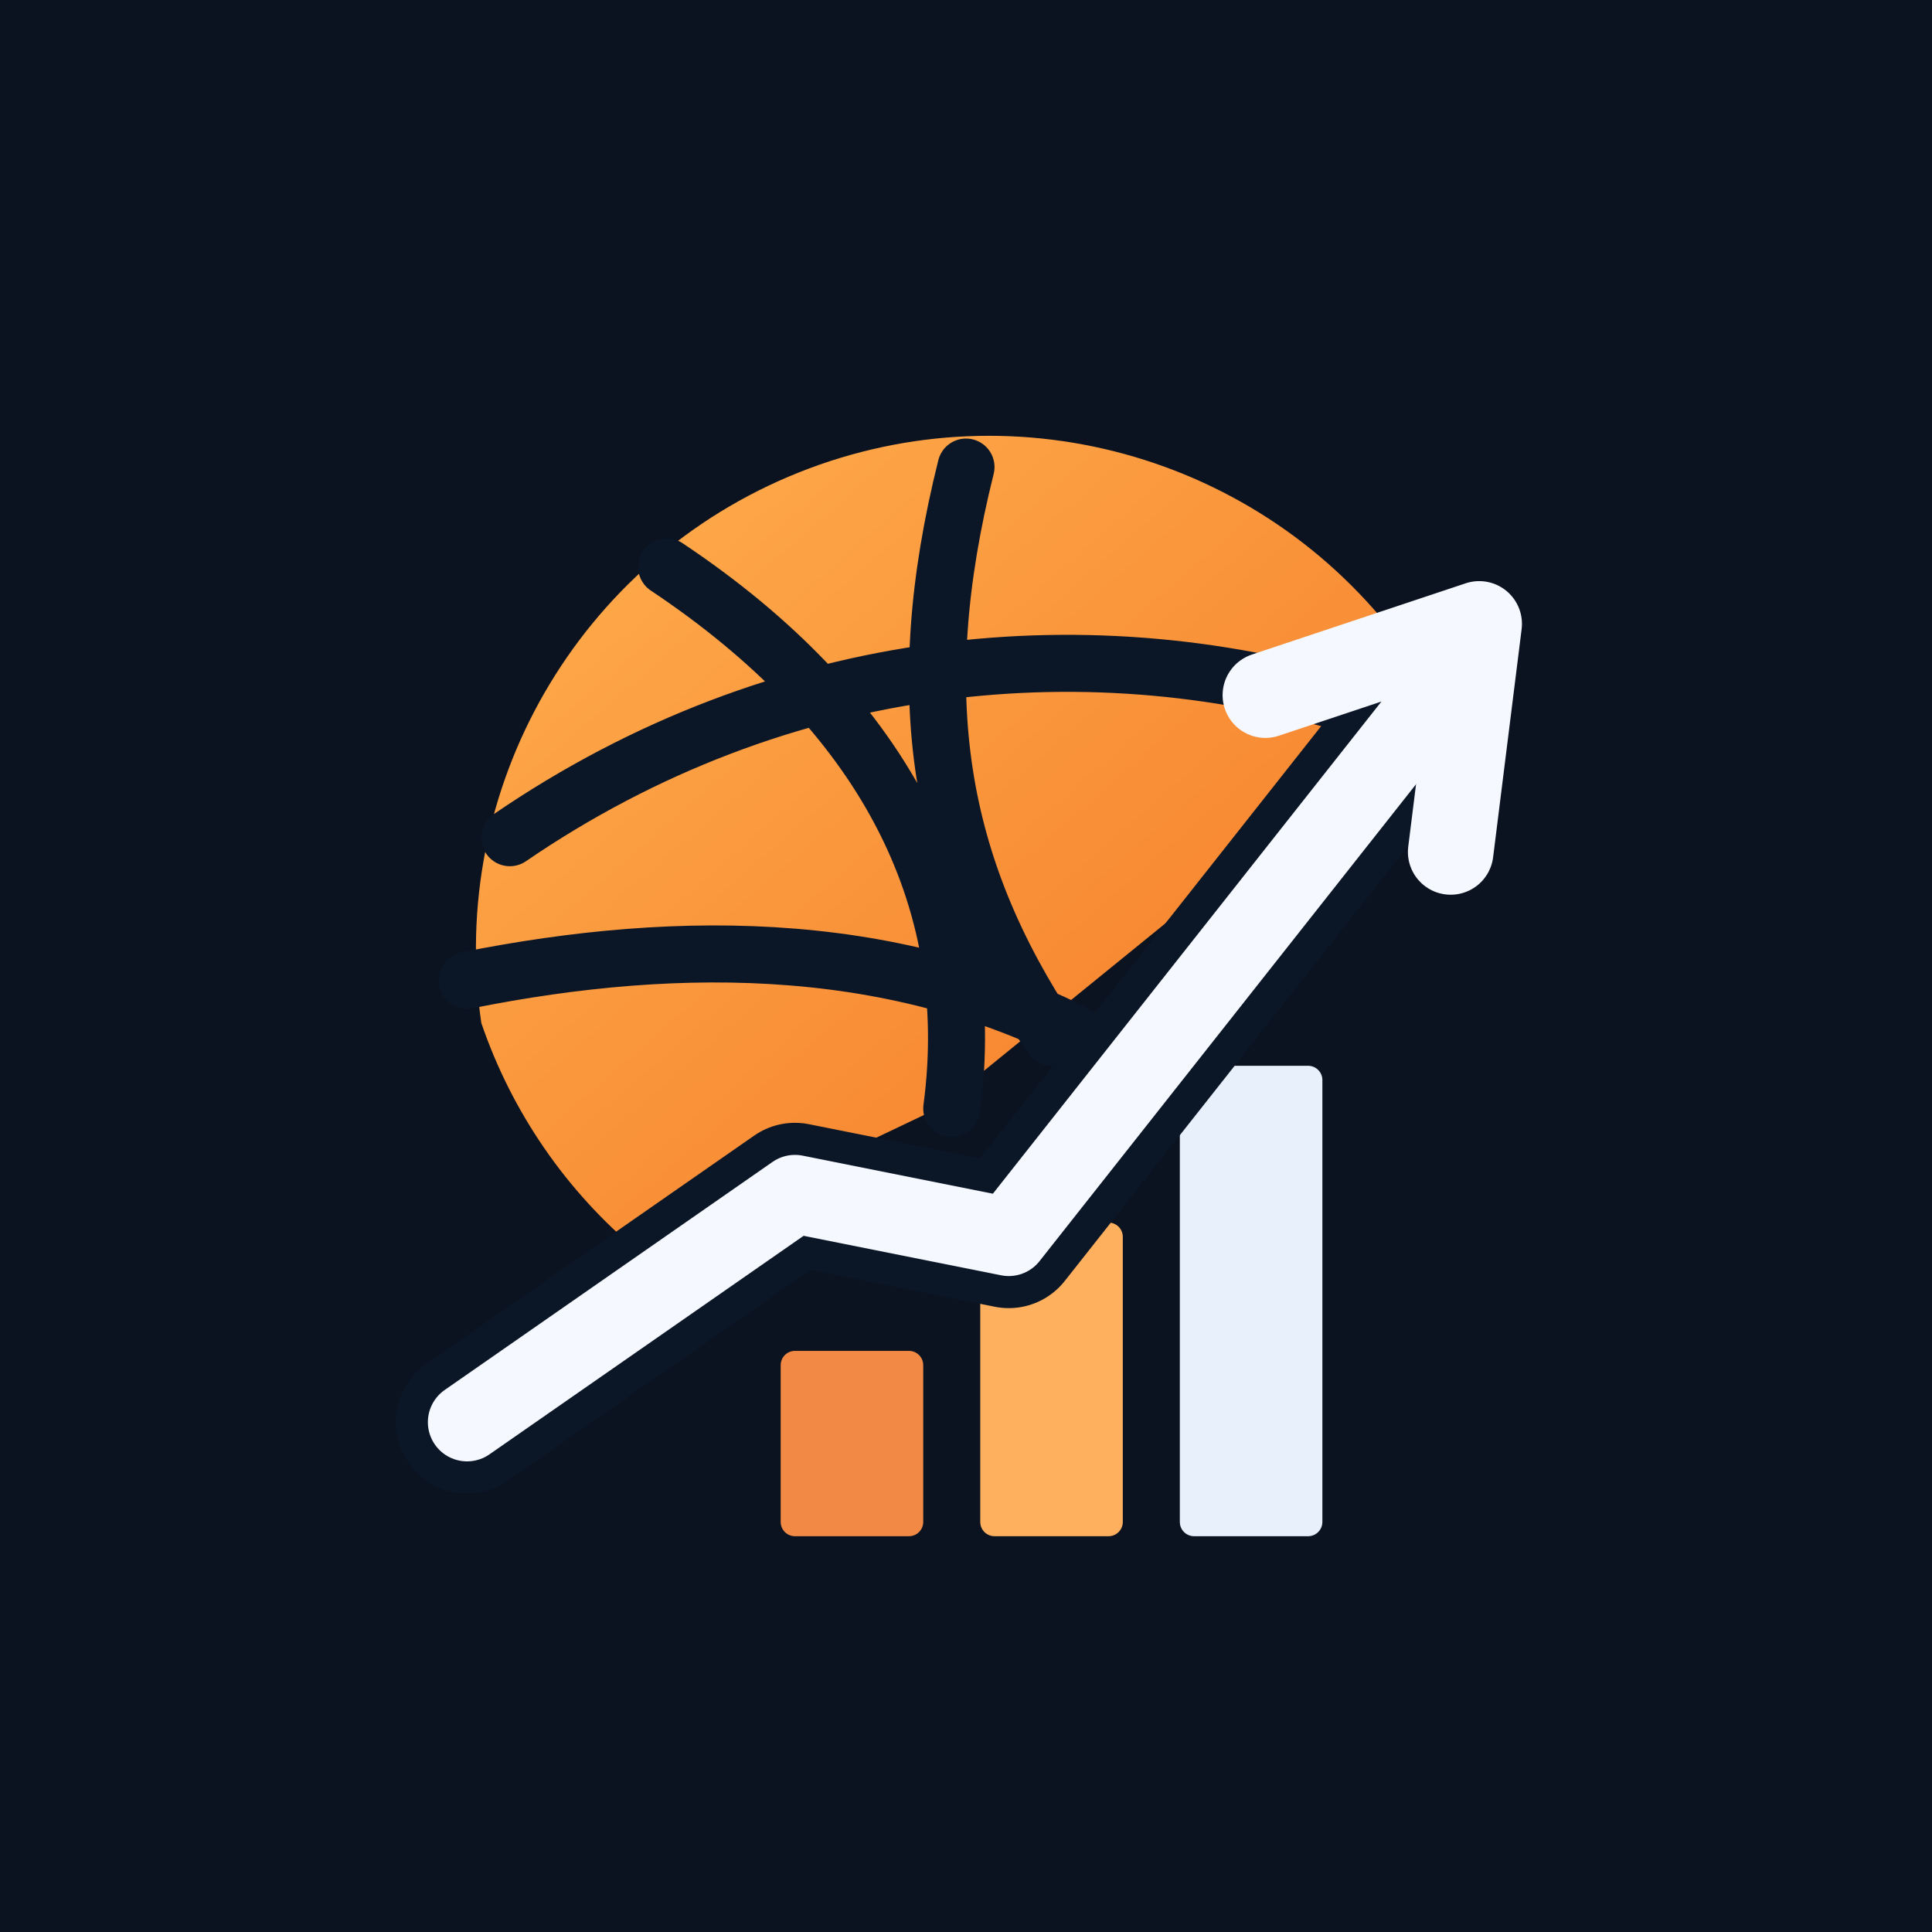
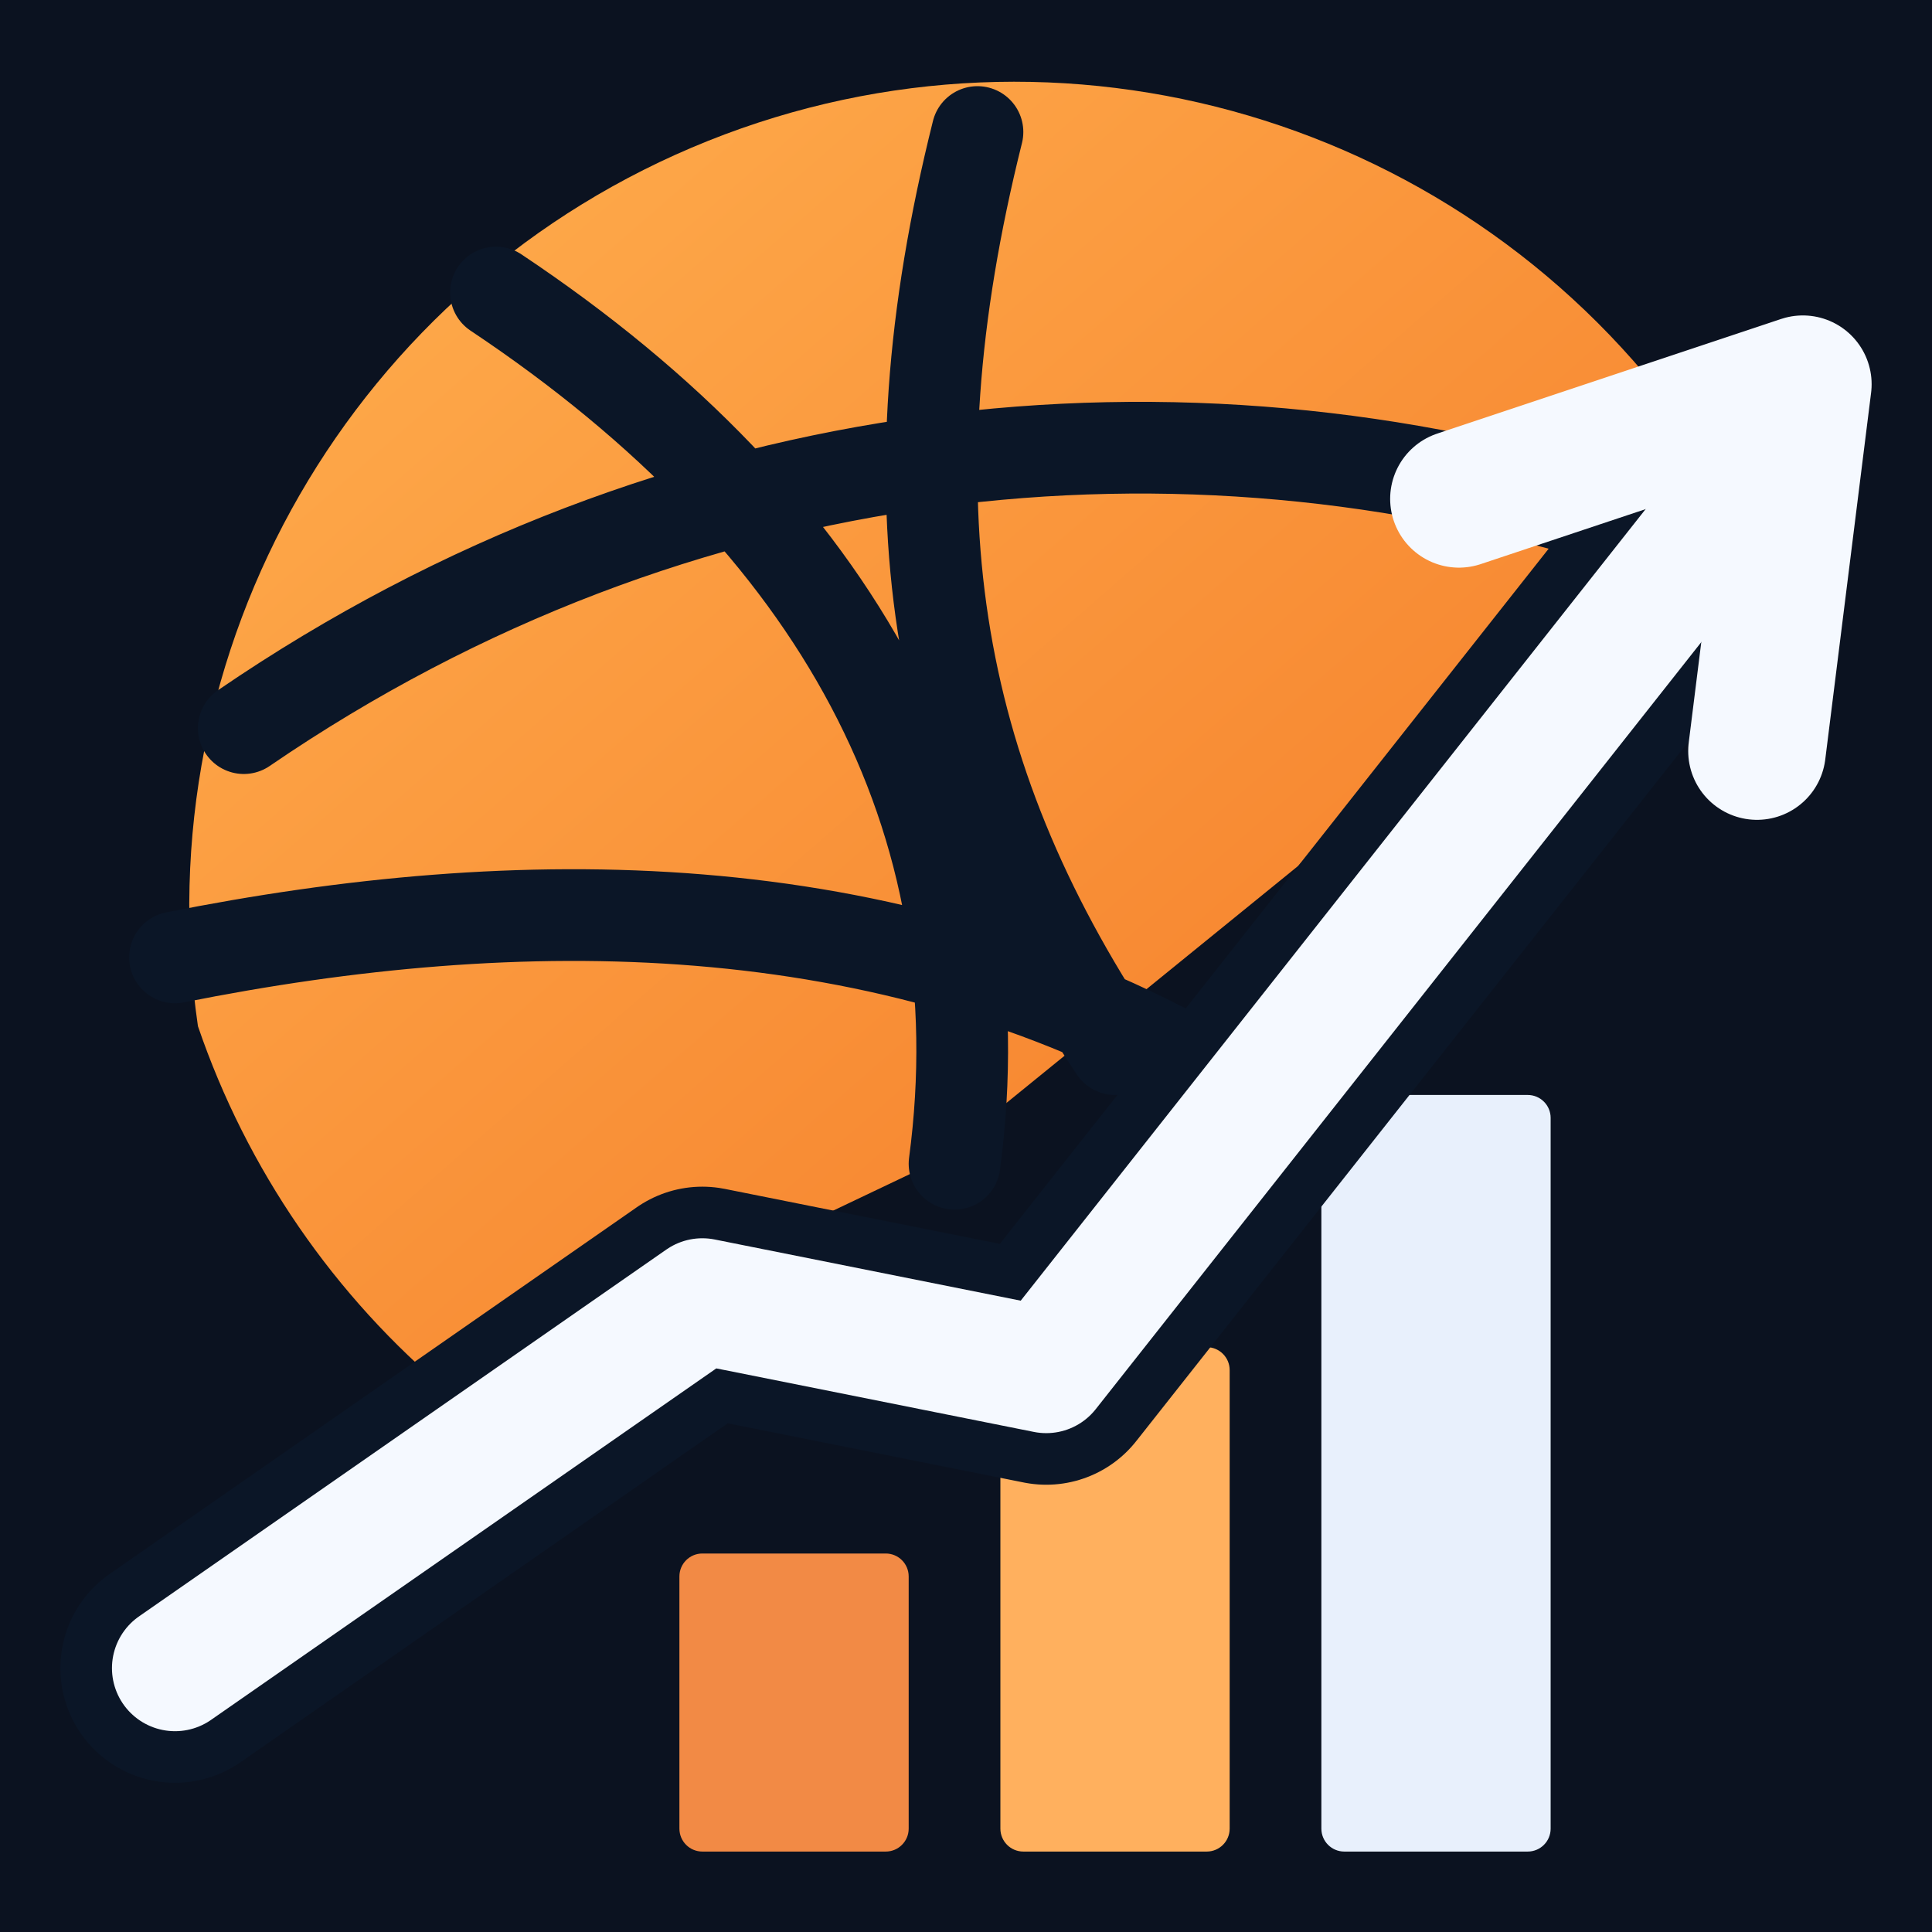
<svg xmlns="http://www.w3.org/2000/svg" viewBox="0 0 192 192">
  <rect width="192" height="192" fill="#0b1220" />
-   <g transform="translate(28 28) scale(1.416667)">
+   <g transform="translate(-12.22785 -16.5) scale(2.278481)">
    <defs>
      <linearGradient id="brand-ball" x1="0" y1="0" x2="1" y2="1">
        <stop stop-color="#FFB04F" />
        <stop offset="1" stop-color="#F47725" />
      </linearGradient>
    </defs>
    <path d="M14 52A36 36 0 0 1 79 26L62 45 46 58 25 68A36 36 0 0 1 14 52Z" fill="url(#brand-ball)" />
    <path d="M13 49c15-3 31-3 45 5M27 20c15 10 22 23 20 38M48 13c-4 16-2 28 6 40M16 39c19-13 41-15 60-9" stroke="#0B1627" stroke-width="4" fill="none" stroke-linecap="round" />
    <rect x="35" y="75" width="10" height="13" rx="1" fill="#F28A45" />
    <rect x="49" y="66" width="10" height="22" rx="1" fill="#FFB05E" />
    <rect x="63" y="55" width="10" height="33" rx="1" fill="#E8F0FC" />
    <path d="M13 80 36 64 51 67 81 29" stroke="#0B1627" stroke-width="10" fill="none" stroke-linecap="round" stroke-linejoin="round" />
    <path d="M13 80 36 64 51 67 81 29" stroke="#F5F9FF" stroke-width="5.5" fill="none" stroke-linecap="round" stroke-linejoin="round" />
    <path d="m69 29 15-5-2 16" stroke="#F5F9FF" stroke-width="6" fill="none" stroke-linecap="round" stroke-linejoin="round" />
  </g>
</svg>
